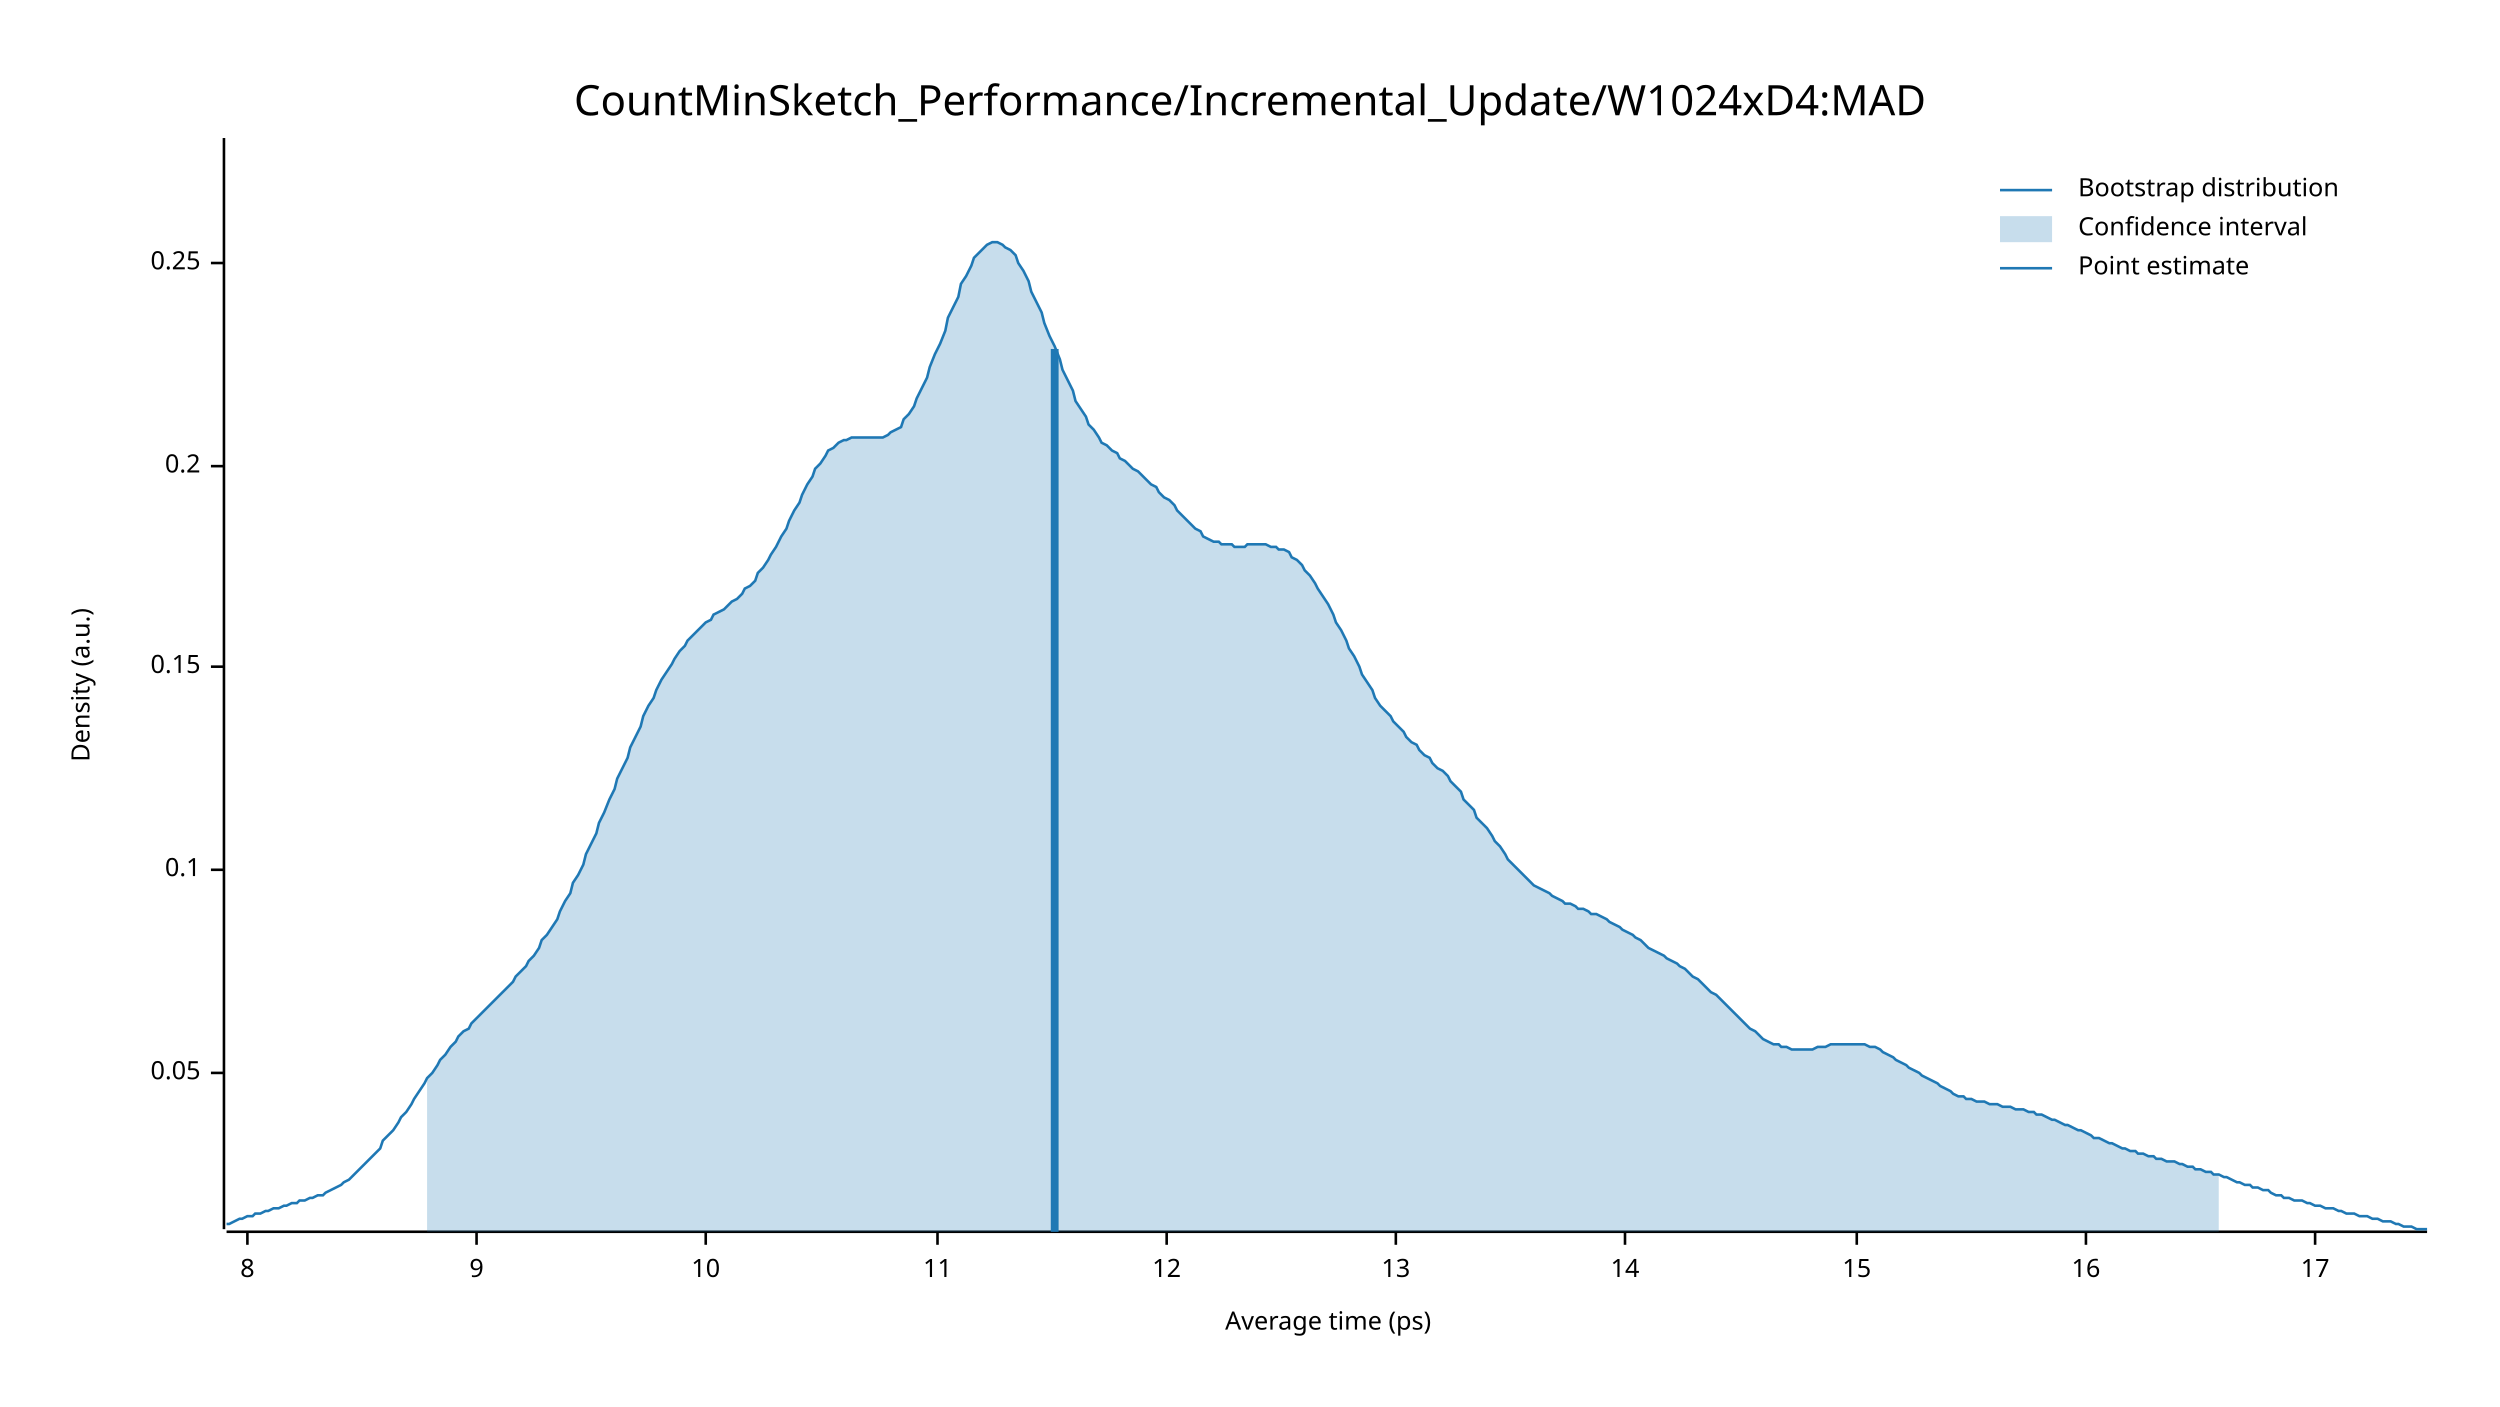
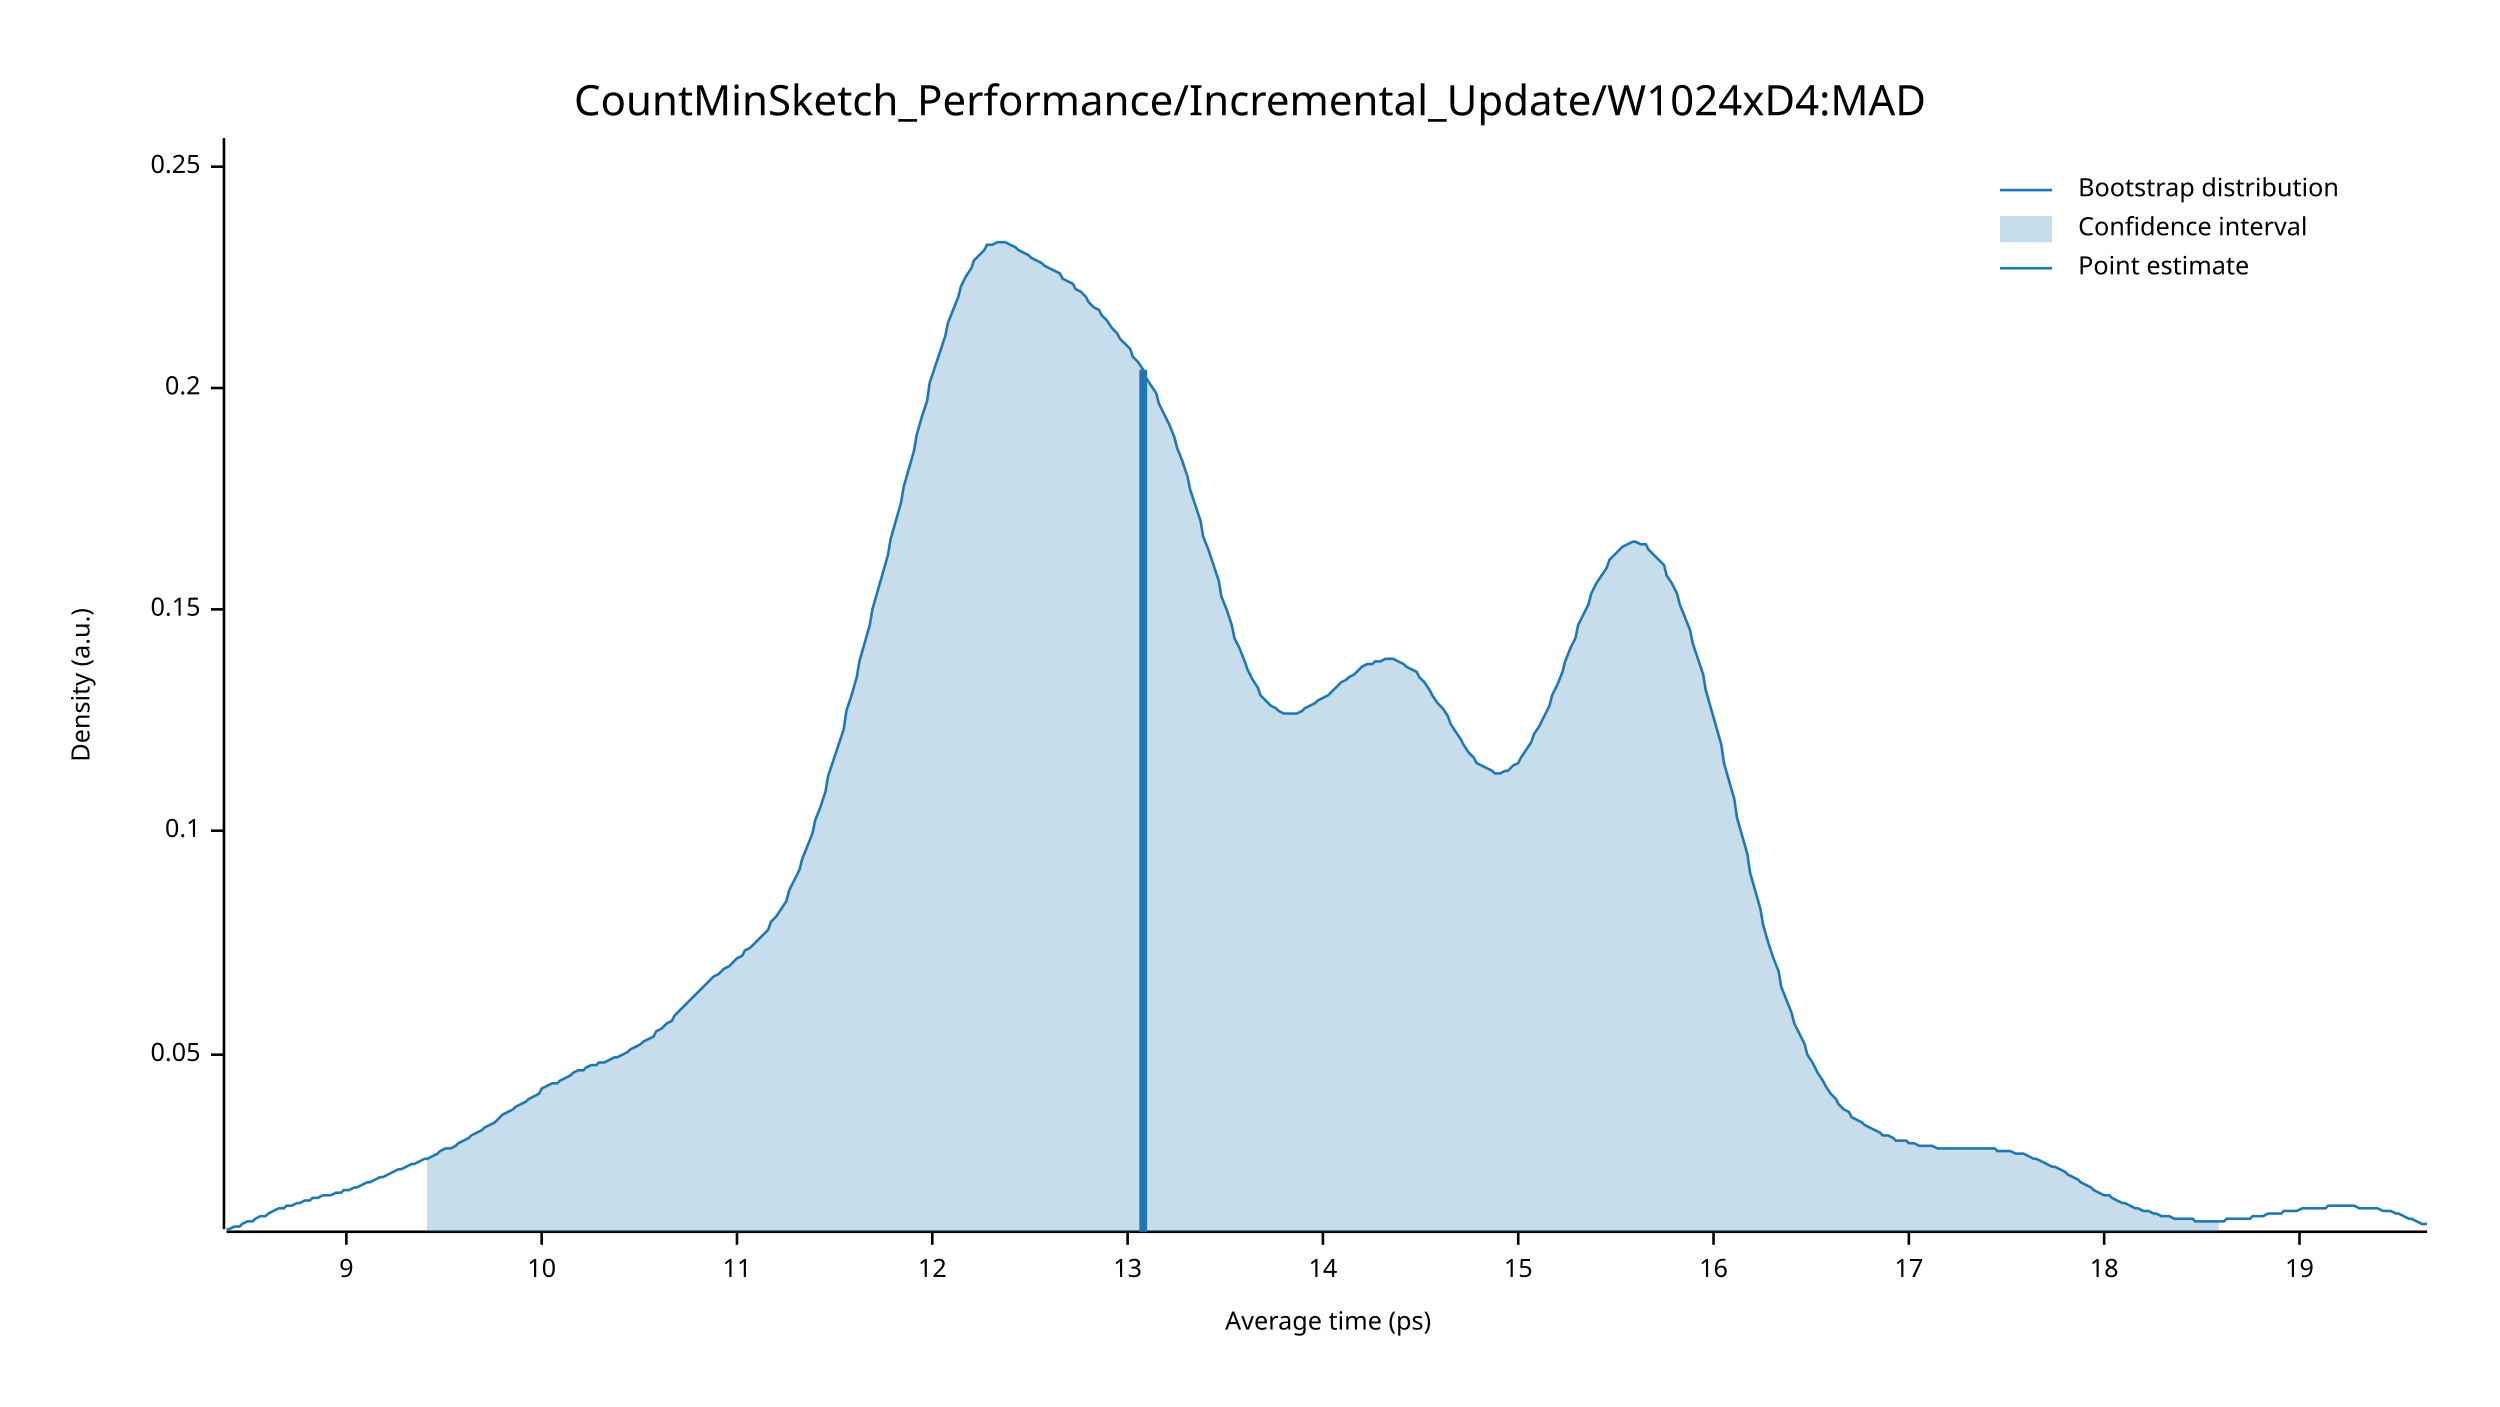
<svg xmlns="http://www.w3.org/2000/svg" width="960" height="540" viewBox="0 0 960 540">
  <text x="480" y="32" dy="0.76em" text-anchor="middle" font-family="sans-serif" font-size="16.129" opacity="1" fill="#000000">
CountMinSketch_Performance/Incremental_Update/W1024xD4:MAD
</text>
  <text x="27" y="263" dy="0.76em" text-anchor="middle" font-family="sans-serif" font-size="9.677" opacity="1" fill="#000000" transform="rotate(270, 27, 263)">
Density (a.u.)
</text>
  <text x="510" y="513" dy="-0.5ex" text-anchor="middle" font-family="sans-serif" font-size="9.677" opacity="1" fill="#000000">
Average time (ps)
</text>
  <polyline fill="none" opacity="1" stroke="#000000" stroke-width="1" points="86,53 86,472 " />
-   <text x="77" y="412" dy="0.5ex" text-anchor="end" font-family="sans-serif" font-size="9.677" opacity="1" fill="#000000">
+   <text x="77" y="405" dy="0.5ex" text-anchor="end" font-family="sans-serif" font-size="9.677" opacity="1" fill="#000000">
0.05
</text>
-   <polyline fill="none" opacity="1" stroke="#000000" stroke-width="1" points="81,412 86,412 " />
-   <text x="77" y="334" dy="0.5ex" text-anchor="end" font-family="sans-serif" font-size="9.677" opacity="1" fill="#000000">
+   <polyline fill="none" opacity="1" stroke="#000000" stroke-width="1" points="81,405 86,405 " />
+   <text x="77" y="319" dy="0.5ex" text-anchor="end" font-family="sans-serif" font-size="9.677" opacity="1" fill="#000000">
0.1
</text>
-   <polyline fill="none" opacity="1" stroke="#000000" stroke-width="1" points="81,334 86,334 " />
-   <text x="77" y="256" dy="0.5ex" text-anchor="end" font-family="sans-serif" font-size="9.677" opacity="1" fill="#000000">
+   <polyline fill="none" opacity="1" stroke="#000000" stroke-width="1" points="81,319 86,319 " />
+   <text x="77" y="234" dy="0.5ex" text-anchor="end" font-family="sans-serif" font-size="9.677" opacity="1" fill="#000000">
0.15
</text>
-   <polyline fill="none" opacity="1" stroke="#000000" stroke-width="1" points="81,256 86,256 " />
-   <text x="77" y="179" dy="0.5ex" text-anchor="end" font-family="sans-serif" font-size="9.677" opacity="1" fill="#000000">
+   <polyline fill="none" opacity="1" stroke="#000000" stroke-width="1" points="81,234 86,234 " />
+   <text x="77" y="149" dy="0.5ex" text-anchor="end" font-family="sans-serif" font-size="9.677" opacity="1" fill="#000000">
0.2
</text>
-   <polyline fill="none" opacity="1" stroke="#000000" stroke-width="1" points="81,179 86,179 " />
-   <text x="77" y="101" dy="0.5ex" text-anchor="end" font-family="sans-serif" font-size="9.677" opacity="1" fill="#000000">
+   <polyline fill="none" opacity="1" stroke="#000000" stroke-width="1" points="81,149 86,149 " />
+   <text x="77" y="64" dy="0.5ex" text-anchor="end" font-family="sans-serif" font-size="9.677" opacity="1" fill="#000000">
0.25
</text>
-   <polyline fill="none" opacity="1" stroke="#000000" stroke-width="1" points="81,101 86,101 " />
+   <polyline fill="none" opacity="1" stroke="#000000" stroke-width="1" points="81,64 86,64 " />
  <polyline fill="none" opacity="1" stroke="#000000" stroke-width="1" points="87,473 932,473 " />
-   <text x="95" y="483" dy="0.76em" text-anchor="middle" font-family="sans-serif" font-size="9.677" opacity="1" fill="#000000">
- 8
- </text>
-   <polyline fill="none" opacity="1" stroke="#000000" stroke-width="1" points="95,473 95,478 " />
-   <text x="183" y="483" dy="0.76em" text-anchor="middle" font-family="sans-serif" font-size="9.677" opacity="1" fill="#000000">
+   <text x="133" y="483" dy="0.76em" text-anchor="middle" font-family="sans-serif" font-size="9.677" opacity="1" fill="#000000">
9
</text>
-   <polyline fill="none" opacity="1" stroke="#000000" stroke-width="1" points="183,473 183,478 " />
-   <text x="271" y="483" dy="0.76em" text-anchor="middle" font-family="sans-serif" font-size="9.677" opacity="1" fill="#000000">
+   <polyline fill="none" opacity="1" stroke="#000000" stroke-width="1" points="133,473 133,478 " />
+   <text x="208" y="483" dy="0.76em" text-anchor="middle" font-family="sans-serif" font-size="9.677" opacity="1" fill="#000000">
10
</text>
-   <polyline fill="none" opacity="1" stroke="#000000" stroke-width="1" points="271,473 271,478 " />
-   <text x="360" y="483" dy="0.76em" text-anchor="middle" font-family="sans-serif" font-size="9.677" opacity="1" fill="#000000">
+   <polyline fill="none" opacity="1" stroke="#000000" stroke-width="1" points="208,473 208,478 " />
+   <text x="283" y="483" dy="0.76em" text-anchor="middle" font-family="sans-serif" font-size="9.677" opacity="1" fill="#000000">
11
</text>
-   <polyline fill="none" opacity="1" stroke="#000000" stroke-width="1" points="360,473 360,478 " />
-   <text x="448" y="483" dy="0.76em" text-anchor="middle" font-family="sans-serif" font-size="9.677" opacity="1" fill="#000000">
+   <polyline fill="none" opacity="1" stroke="#000000" stroke-width="1" points="283,473 283,478 " />
+   <text x="358" y="483" dy="0.76em" text-anchor="middle" font-family="sans-serif" font-size="9.677" opacity="1" fill="#000000">
12
</text>
-   <polyline fill="none" opacity="1" stroke="#000000" stroke-width="1" points="448,473 448,478 " />
-   <text x="536" y="483" dy="0.76em" text-anchor="middle" font-family="sans-serif" font-size="9.677" opacity="1" fill="#000000">
+   <polyline fill="none" opacity="1" stroke="#000000" stroke-width="1" points="358,473 358,478 " />
+   <text x="433" y="483" dy="0.76em" text-anchor="middle" font-family="sans-serif" font-size="9.677" opacity="1" fill="#000000">
13
</text>
-   <polyline fill="none" opacity="1" stroke="#000000" stroke-width="1" points="536,473 536,478 " />
-   <text x="624" y="483" dy="0.76em" text-anchor="middle" font-family="sans-serif" font-size="9.677" opacity="1" fill="#000000">
+   <polyline fill="none" opacity="1" stroke="#000000" stroke-width="1" points="433,473 433,478 " />
+   <text x="508" y="483" dy="0.76em" text-anchor="middle" font-family="sans-serif" font-size="9.677" opacity="1" fill="#000000">
14
</text>
-   <polyline fill="none" opacity="1" stroke="#000000" stroke-width="1" points="624,473 624,478 " />
-   <text x="713" y="483" dy="0.76em" text-anchor="middle" font-family="sans-serif" font-size="9.677" opacity="1" fill="#000000">
+   <polyline fill="none" opacity="1" stroke="#000000" stroke-width="1" points="508,473 508,478 " />
+   <text x="583" y="483" dy="0.76em" text-anchor="middle" font-family="sans-serif" font-size="9.677" opacity="1" fill="#000000">
15
</text>
-   <polyline fill="none" opacity="1" stroke="#000000" stroke-width="1" points="713,473 713,478 " />
-   <text x="801" y="483" dy="0.76em" text-anchor="middle" font-family="sans-serif" font-size="9.677" opacity="1" fill="#000000">
+   <polyline fill="none" opacity="1" stroke="#000000" stroke-width="1" points="583,473 583,478 " />
+   <text x="658" y="483" dy="0.76em" text-anchor="middle" font-family="sans-serif" font-size="9.677" opacity="1" fill="#000000">
16
</text>
-   <polyline fill="none" opacity="1" stroke="#000000" stroke-width="1" points="801,473 801,478 " />
-   <text x="889" y="483" dy="0.76em" text-anchor="middle" font-family="sans-serif" font-size="9.677" opacity="1" fill="#000000">
+   <polyline fill="none" opacity="1" stroke="#000000" stroke-width="1" points="658,473 658,478 " />
+   <text x="733" y="483" dy="0.76em" text-anchor="middle" font-family="sans-serif" font-size="9.677" opacity="1" fill="#000000">
17
</text>
-   <polyline fill="none" opacity="1" stroke="#000000" stroke-width="1" points="889,473 889,478 " />
-   <polyline fill="none" opacity="1" stroke="#1F78B4" stroke-width="1" points="87,470 88,470 90,469 92,468 93,468 95,467 97,467 98,466 100,466 102,465 103,465 105,464 107,464 109,463 110,463 112,462 114,462 115,461 117,461 119,460 120,460 122,459 124,459 125,458 127,457 129,456 131,455 132,454 134,453 136,451 137,450 139,448 141,446 142,445 144,443 146,441 147,438 149,436 151,434 153,431 154,429 156,427 158,424 159,422 161,419 163,416 164,414 166,412 168,409 169,407 171,405 173,402 175,400 176,398 178,396 180,395 181,393 183,391 185,389 186,388 188,386 190,384 191,383 193,381 195,379 197,377 198,375 200,373 202,371 203,369 205,367 207,364 208,361 210,359 212,356 214,353 215,350 217,346 219,343 220,339 222,336 224,332 225,328 227,324 229,320 230,316 232,312 234,307 236,303 237,299 239,295 241,291 242,287 244,283 246,279 247,275 249,271 251,268 252,265 254,261 256,258 258,255 259,253 261,250 263,248 264,246 266,244 268,242 269,241 271,239 273,238 274,236 276,235 278,234 280,232 281,231 283,230 285,228 286,226 288,225 290,223 291,220 293,218 295,215 296,213 298,210 300,206 302,203 303,200 305,196 307,193 308,190 310,186 312,183 313,180 315,178 317,175 318,173 320,172 322,170 324,169 325,169 327,168 329,168 330,168 332,168 334,168 335,168 337,168 339,168 341,167 342,166 344,165 346,164 347,161 349,159 351,156 352,153 354,149 356,145 357,141 359,136 361,132 363,127 364,122 366,118 368,114 369,109 371,106 373,102 374,99 376,97 378,95 379,94 381,93 383,93 385,94 386,95 388,96 390,98 391,101 393,104 395,108 396,112 398,116 400,120 401,124 403,129 405,133 407,138 408,142 410,146 412,150 413,154 415,157 417,160 418,163 420,165 422,168 423,170 425,171 427,173 429,174 430,176 432,177 434,179 435,180 437,181 439,183 440,184 442,186 444,187 445,189 447,191 449,192 451,194 452,196 454,198 456,200 457,201 459,203 461,204 462,206 464,207 466,208 468,208 469,209 471,209 473,209 474,210 476,210 478,210 479,209 481,209 483,209 484,209 486,209 488,210 490,210 491,211 493,211 495,212 496,214 498,215 500,217 501,219 503,221 505,224 506,226 508,229 510,232 512,236 513,239 515,242 517,246 518,249 520,252 522,256 523,259 525,262 527,265 528,268 530,271 532,273 534,275 535,277 537,279 539,281 540,283 542,285 544,286 545,288 547,290 549,291 550,293 552,295 554,296 556,298 557,300 559,302 561,304 562,307 564,309 566,311 567,314 569,316 571,318 573,321 574,323 576,325 578,328 579,330 581,332 583,334 584,335 586,337 588,339 589,340 591,341 593,342 595,343 596,344 598,345 600,346 601,347 603,347 605,348 606,349 608,349 610,350 611,351 613,351 615,352 617,353 618,354 620,355 622,356 623,357 625,358 627,359 628,360 630,361 632,363 633,364 635,365 637,366 639,367 640,368 642,369 644,370 645,371 647,372 649,374 650,375 652,376 654,378 655,379 657,381 659,382 661,384 662,385 664,387 666,389 667,390 669,392 671,394 672,395 674,396 676,398 677,399 679,400 681,401 683,401 684,402 686,402 688,403 689,403 691,403 693,403 694,403 696,403 698,402 700,402 701,402 703,401 705,401 706,401 708,401 710,401 711,401 713,401 715,401 716,401 718,402 720,402 722,403 723,404 725,405 727,406 728,407 730,408 732,409 733,410 735,411 737,412 738,413 740,414 742,415 744,416 745,417 747,418 749,419 750,420 752,421 754,421 755,422 757,422 759,423 760,423 762,423 764,424 766,424 767,424 769,425 771,425 772,425 774,426 776,426 777,426 779,427 781,427 782,428 784,428 786,429 788,430 789,430 791,431 793,432 794,432 796,433 798,434 799,434 801,435 803,436 804,437 806,437 808,438 810,439 811,439 813,440 815,441 816,441 818,442 820,442 821,443 823,443 825,444 827,444 828,445 830,445 832,446 833,446 835,446 837,447 838,447 840,448 842,448 843,449 845,449 847,450 849,450 850,451 852,451 854,452 855,452 857,453 859,454 860,454 862,455 864,455 865,456 867,456 869,457 871,457 872,458 874,459 876,459 877,460 879,460 881,461 882,461 884,461 886,462 887,462 889,463 891,463 893,464 894,464 896,464 898,465 899,465 901,466 903,466 904,466 906,467 908,467 909,467 911,468 913,468 915,469 916,469 918,469 920,470 921,470 923,471 925,471 926,471 928,472 930,472 932,472 " />
-   <polygon opacity="0.25" fill="#1F78B4" points="164,414 166,412 168,409 169,407 171,405 173,402 175,400 176,398 178,396 180,395 181,393 183,391 185,389 186,388 188,386 190,384 191,383 193,381 195,379 197,377 198,375 200,373 202,371 203,369 205,367 207,364 208,361 210,359 212,356 214,353 215,350 217,346 219,343 220,339 222,336 224,332 225,328 227,324 229,320 230,316 232,312 234,307 236,303 237,299 239,295 241,291 242,287 244,283 246,279 247,275 249,271 251,268 252,265 254,261 256,258 258,255 259,253 261,250 263,248 264,246 266,244 268,242 269,241 271,239 273,238 274,236 276,235 278,234 280,232 281,231 283,230 285,228 286,226 288,225 290,223 291,220 293,218 295,215 296,213 298,210 300,206 302,203 303,200 305,196 307,193 308,190 310,186 312,183 313,180 315,178 317,175 318,173 320,172 322,170 324,169 325,169 327,168 329,168 330,168 332,168 334,168 335,168 337,168 339,168 341,167 342,166 344,165 346,164 347,161 349,159 351,156 352,153 354,149 356,145 357,141 359,136 361,132 363,127 364,122 366,118 368,114 369,109 371,106 373,102 374,99 376,97 378,95 379,94 381,93 383,93 385,94 386,95 388,96 390,98 391,101 393,104 395,108 396,112 398,116 400,120 401,124 403,129 405,133 407,138 408,142 410,146 412,150 413,154 415,157 417,160 418,163 420,165 422,168 423,170 425,171 427,173 429,174 430,176 432,177 434,179 435,180 437,181 439,183 440,184 442,186 444,187 445,189 447,191 449,192 451,194 452,196 454,198 456,200 457,201 459,203 461,204 462,206 464,207 466,208 468,208 469,209 471,209 473,209 474,210 476,210 478,210 479,209 481,209 483,209 484,209 486,209 488,210 490,210 491,211 493,211 495,212 496,214 498,215 500,217 501,219 503,221 505,224 506,226 508,229 510,232 512,236 513,239 515,242 517,246 518,249 520,252 522,256 523,259 525,262 527,265 528,268 530,271 532,273 534,275 535,277 537,279 539,281 540,283 542,285 544,286 545,288 547,290 549,291 550,293 552,295 554,296 556,298 557,300 559,302 561,304 562,307 564,309 566,311 567,314 569,316 571,318 573,321 574,323 576,325 578,328 579,330 581,332 583,334 584,335 586,337 588,339 589,340 591,341 593,342 595,343 596,344 598,345 600,346 601,347 603,347 605,348 606,349 608,349 610,350 611,351 613,351 615,352 617,353 618,354 620,355 622,356 623,357 625,358 627,359 628,360 630,361 632,363 633,364 635,365 637,366 639,367 640,368 642,369 644,370 645,371 647,372 649,374 650,375 652,376 654,378 655,379 657,381 659,382 661,384 662,385 664,387 666,389 667,390 669,392 671,394 672,395 674,396 676,398 677,399 679,400 681,401 683,401 684,402 686,402 688,403 689,403 691,403 693,403 694,403 696,403 698,402 700,402 701,402 703,401 705,401 706,401 708,401 710,401 711,401 713,401 715,401 716,401 718,402 720,402 722,403 723,404 725,405 727,406 728,407 730,408 732,409 733,410 735,411 737,412 738,413 740,414 742,415 744,416 745,417 747,418 749,419 750,420 752,421 754,421 755,422 757,422 759,423 760,423 762,423 764,424 766,424 767,424 769,425 771,425 772,425 774,426 776,426 777,426 779,427 781,427 782,428 784,428 786,429 788,430 789,430 791,431 793,432 794,432 796,433 798,434 799,434 801,435 803,436 804,437 806,437 808,438 810,439 811,439 813,440 815,441 816,441 818,442 820,442 821,443 823,443 825,444 827,444 828,445 830,445 832,446 833,446 835,446 837,447 838,447 840,448 842,448 843,449 845,449 847,450 849,450 850,451 852,451 852,473 164,473 " />
-   <polyline fill="none" opacity="1" stroke="#1F78B4" stroke-width="3" points="405,473 405,134 " />
+   <polyline fill="none" opacity="1" stroke="#000000" stroke-width="1" points="733,473 733,478 " />
+   <text x="808" y="483" dy="0.76em" text-anchor="middle" font-family="sans-serif" font-size="9.677" opacity="1" fill="#000000">
+ 18
+ </text>
+   <polyline fill="none" opacity="1" stroke="#000000" stroke-width="1" points="808,473 808,478 " />
+   <text x="883" y="483" dy="0.76em" text-anchor="middle" font-family="sans-serif" font-size="9.677" opacity="1" fill="#000000">
+ 19
+ </text>
+   <polyline fill="none" opacity="1" stroke="#000000" stroke-width="1" points="883,473 883,478 " />
+   <polyline fill="none" opacity="1" stroke="#1F78B4" stroke-width="1" points="87,472 88,472 90,471 92,471 93,470 95,469 97,469 98,468 100,467 102,467 103,466 105,465 107,464 109,464 110,463 112,463 114,462 115,462 117,461 119,461 120,460 122,460 124,459 125,459 127,459 129,458 131,458 132,457 134,457 136,456 137,456 139,455 141,454 142,454 144,453 146,452 147,452 149,451 151,450 153,449 154,449 156,448 158,447 159,447 161,446 163,445 164,445 166,444 168,443 169,442 171,441 173,441 175,440 176,439 178,438 180,437 181,436 183,435 185,434 186,433 188,432 190,431 191,430 193,428 195,427 197,426 198,425 200,424 202,423 203,422 205,421 207,420 208,418 210,417 212,416 214,416 215,415 217,414 219,413 220,412 222,411 224,411 225,410 227,409 229,409 230,408 232,408 234,407 236,406 237,406 239,405 241,404 242,403 244,402 246,401 247,400 249,399 251,398 252,396 254,395 256,393 258,392 259,390 261,388 263,386 264,385 266,383 268,381 269,380 271,378 273,376 274,375 276,374 278,372 280,371 281,370 283,368 285,367 286,365 288,364 290,362 291,361 293,359 295,357 296,354 298,352 300,349 302,346 303,342 305,338 307,334 308,330 310,325 312,320 313,315 315,310 317,304 318,298 320,292 322,286 324,280 325,273 327,267 329,260 330,254 332,247 334,240 335,234 337,227 339,220 341,213 342,207 344,200 346,193 347,187 349,180 351,173 352,167 354,160 356,154 357,147 359,141 361,135 363,129 364,124 366,119 368,114 369,110 371,106 373,103 374,100 376,98 378,96 379,94 381,94 383,93 385,93 386,93 388,94 390,95 391,96 393,97 395,98 396,99 398,100 400,101 401,102 403,103 405,104 407,105 408,107 410,108 412,109 413,111 415,112 417,114 418,116 420,118 422,119 423,121 425,123 427,126 429,128 430,130 432,132 434,134 435,137 437,139 439,142 440,145 442,148 444,151 445,155 447,159 449,163 451,168 452,172 454,177 456,183 457,188 459,194 461,200 462,206 464,211 466,217 468,223 469,229 471,234 473,240 474,245 476,249 478,254 479,257 481,261 483,264 484,267 486,269 488,271 490,272 491,273 493,274 495,274 496,274 498,274 500,273 501,272 503,271 505,270 506,269 508,268 510,267 512,265 513,264 515,262 517,261 518,260 520,259 522,257 523,256 525,255 527,255 528,254 530,254 532,253 534,253 535,253 537,254 539,255 540,256 542,257 544,258 545,260 547,262 549,265 550,267 552,270 554,272 556,275 557,278 559,281 561,284 562,286 564,289 566,291 567,293 569,294 571,295 573,296 574,297 576,297 578,296 579,296 581,294 583,293 584,291 586,288 588,285 589,282 591,279 593,275 595,271 596,267 598,263 600,258 601,254 603,249 605,245 606,240 608,236 610,232 611,228 613,224 615,221 617,218 618,215 620,213 622,211 623,210 625,209 627,208 628,208 630,209 632,209 633,211 635,213 637,215 639,217 640,221 642,224 644,228 645,232 647,237 649,242 650,247 652,253 654,259 655,265 657,272 659,279 661,286 662,293 664,300 666,307 667,314 669,321 671,328 672,335 674,342 676,349 677,355 679,362 681,368 683,373 684,379 686,384 688,389 689,393 691,397 693,401 694,405 696,408 698,412 700,415 701,417 703,420 705,422 706,424 708,426 710,427 711,429 713,430 715,431 716,432 718,433 720,434 722,435 723,436 725,436 727,437 728,438 730,438 732,438 733,439 735,439 737,440 738,440 740,440 742,440 744,441 745,441 747,441 749,441 750,441 752,441 754,441 755,441 757,441 759,441 760,441 762,441 764,441 766,441 767,442 769,442 771,442 772,442 774,443 776,443 777,443 779,444 781,445 782,445 784,446 786,447 788,448 789,448 791,449 793,450 794,451 796,452 798,453 799,454 801,455 803,456 804,457 806,458 808,459 810,459 811,460 813,461 815,462 816,462 818,463 820,464 821,464 823,465 825,465 827,466 828,466 830,467 832,467 833,467 835,468 837,468 838,468 840,468 842,468 843,469 845,469 847,469 849,469 850,469 852,469 854,469 855,468 857,468 859,468 860,468 862,468 864,468 865,467 867,467 869,467 871,466 872,466 874,466 876,466 877,465 879,465 881,465 882,465 884,464 886,464 887,464 889,464 891,464 893,464 894,463 896,463 898,463 899,463 901,463 903,463 904,463 906,464 908,464 909,464 911,464 913,464 915,465 916,465 918,465 920,466 921,466 923,467 925,468 926,468 928,469 930,470 932,470 " />
+   <polygon opacity="0.25" fill="#1F78B4" points="164,445 166,444 168,443 169,442 171,441 173,441 175,440 176,439 178,438 180,437 181,436 183,435 185,434 186,433 188,432 190,431 191,430 193,428 195,427 197,426 198,425 200,424 202,423 203,422 205,421 207,420 208,418 210,417 212,416 214,416 215,415 217,414 219,413 220,412 222,411 224,411 225,410 227,409 229,409 230,408 232,408 234,407 236,406 237,406 239,405 241,404 242,403 244,402 246,401 247,400 249,399 251,398 252,396 254,395 256,393 258,392 259,390 261,388 263,386 264,385 266,383 268,381 269,380 271,378 273,376 274,375 276,374 278,372 280,371 281,370 283,368 285,367 286,365 288,364 290,362 291,361 293,359 295,357 296,354 298,352 300,349 302,346 303,342 305,338 307,334 308,330 310,325 312,320 313,315 315,310 317,304 318,298 320,292 322,286 324,280 325,273 327,267 329,260 330,254 332,247 334,240 335,234 337,227 339,220 341,213 342,207 344,200 346,193 347,187 349,180 351,173 352,167 354,160 356,154 357,147 359,141 361,135 363,129 364,124 366,119 368,114 369,110 371,106 373,103 374,100 376,98 378,96 379,94 381,94 383,93 385,93 386,93 388,94 390,95 391,96 393,97 395,98 396,99 398,100 400,101 401,102 403,103 405,104 407,105 408,107 410,108 412,109 413,111 415,112 417,114 418,116 420,118 422,119 423,121 425,123 427,126 429,128 430,130 432,132 434,134 435,137 437,139 439,142 440,145 442,148 444,151 445,155 447,159 449,163 451,168 452,172 454,177 456,183 457,188 459,194 461,200 462,206 464,211 466,217 468,223 469,229 471,234 473,240 474,245 476,249 478,254 479,257 481,261 483,264 484,267 486,269 488,271 490,272 491,273 493,274 495,274 496,274 498,274 500,273 501,272 503,271 505,270 506,269 508,268 510,267 512,265 513,264 515,262 517,261 518,260 520,259 522,257 523,256 525,255 527,255 528,254 530,254 532,253 534,253 535,253 537,254 539,255 540,256 542,257 544,258 545,260 547,262 549,265 550,267 552,270 554,272 556,275 557,278 559,281 561,284 562,286 564,289 566,291 567,293 569,294 571,295 573,296 574,297 576,297 578,296 579,296 581,294 583,293 584,291 586,288 588,285 589,282 591,279 593,275 595,271 596,267 598,263 600,258 601,254 603,249 605,245 606,240 608,236 610,232 611,228 613,224 615,221 617,218 618,215 620,213 622,211 623,210 625,209 627,208 628,208 630,209 632,209 633,211 635,213 637,215 639,217 640,221 642,224 644,228 645,232 647,237 649,242 650,247 652,253 654,259 655,265 657,272 659,279 661,286 662,293 664,300 666,307 667,314 669,321 671,328 672,335 674,342 676,349 677,355 679,362 681,368 683,373 684,379 686,384 688,389 689,393 691,397 693,401 694,405 696,408 698,412 700,415 701,417 703,420 705,422 706,424 708,426 710,427 711,429 713,430 715,431 716,432 718,433 720,434 722,435 723,436 725,436 727,437 728,438 730,438 732,438 733,439 735,439 737,440 738,440 740,440 742,440 744,441 745,441 747,441 749,441 750,441 752,441 754,441 755,441 757,441 759,441 760,441 762,441 764,441 766,441 767,442 769,442 771,442 772,442 774,443 776,443 777,443 779,444 781,445 782,445 784,446 786,447 788,448 789,448 791,449 793,450 794,451 796,452 798,453 799,454 801,455 803,456 804,457 806,458 808,459 810,459 811,460 813,461 815,462 816,462 818,463 820,464 821,464 823,465 825,465 827,466 828,466 830,467 832,467 833,467 835,468 837,468 838,468 840,468 842,468 843,469 845,469 847,469 849,469 850,469 852,469 852,473 164,473 " />
+   <polyline fill="none" opacity="1" stroke="#1F78B4" stroke-width="3" points="439,473 439,142 " />
  <text x="798" y="68" dy="0.76em" text-anchor="start" font-family="sans-serif" font-size="9.677" opacity="1" fill="#000000">
Bootstrap distribution
</text>
  <text x="798" y="83" dy="0.76em" text-anchor="start" font-family="sans-serif" font-size="9.677" opacity="1" fill="#000000">
Confidence interval
</text>
  <text x="798" y="98" dy="0.76em" text-anchor="start" font-family="sans-serif" font-size="9.677" opacity="1" fill="#000000">
Point estimate
</text>
  <polyline fill="none" opacity="1" stroke="#1F78B4" stroke-width="1" points="768,73 788,73 " />
  <rect x="768" y="83" width="20" height="10" opacity="0.25" fill="#1F78B4" stroke="none" />
  <polyline fill="none" opacity="1" stroke="#1F78B4" stroke-width="1" points="768,103 788,103 " />
</svg>
